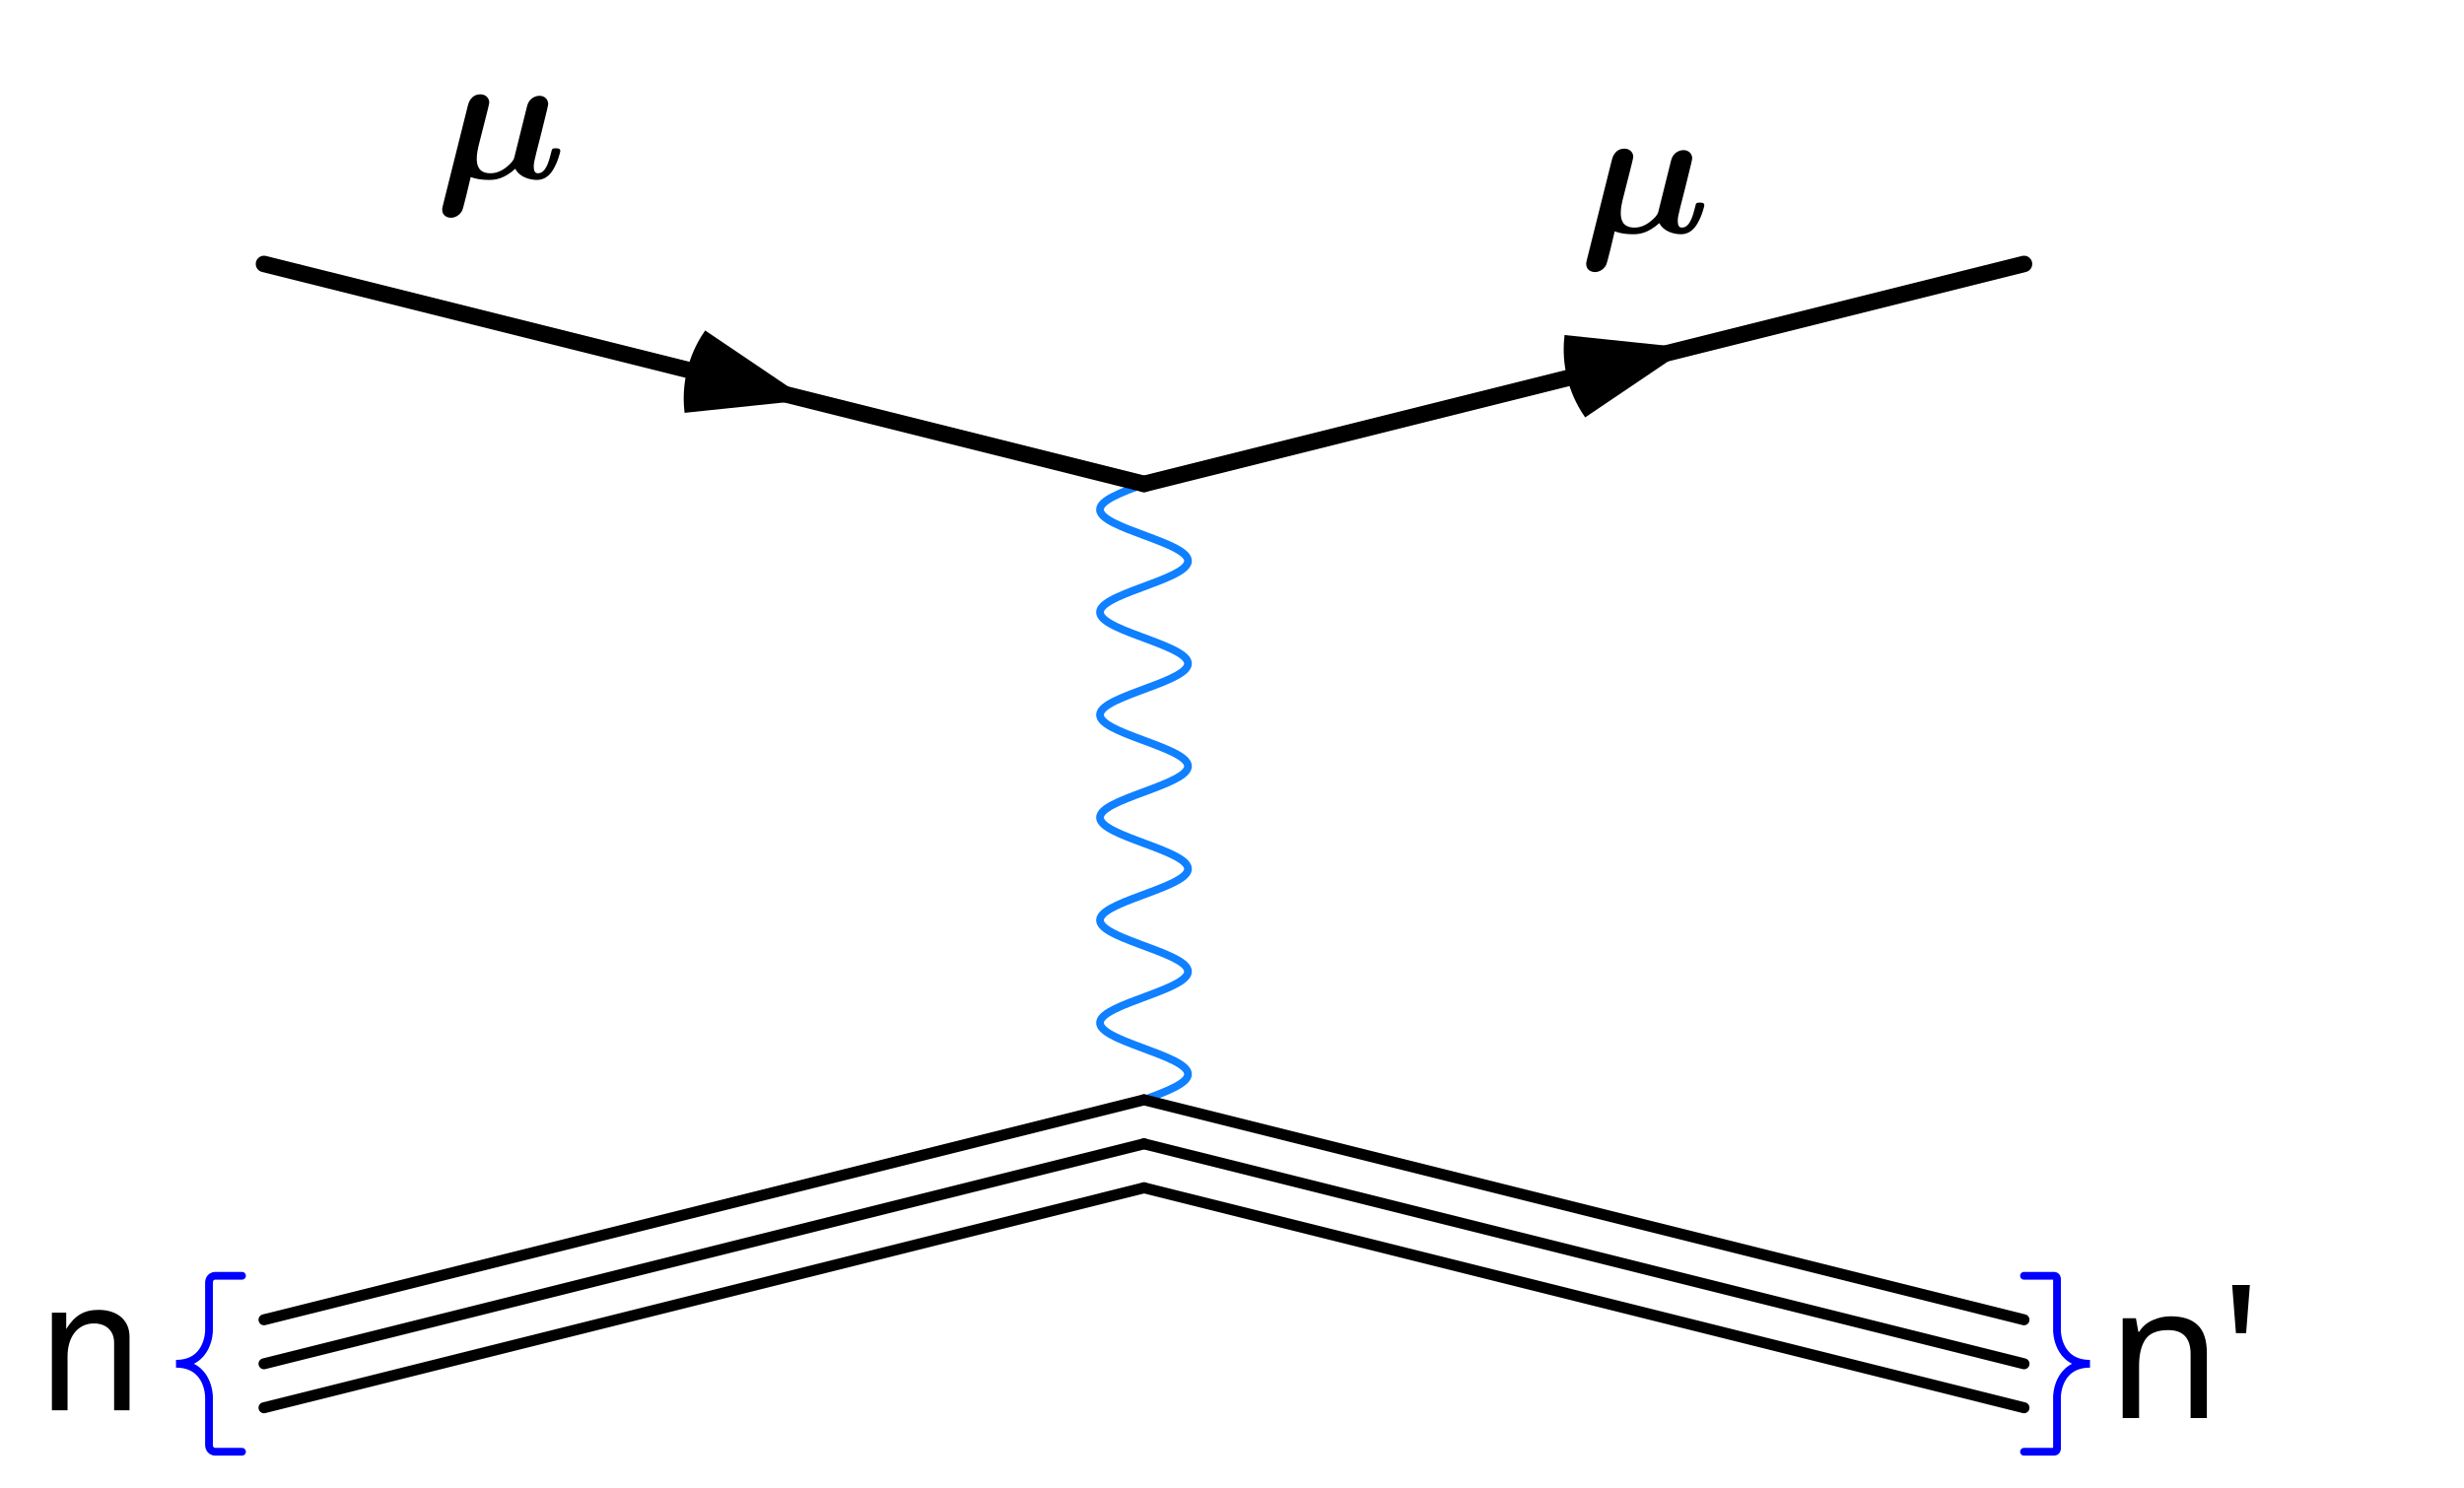
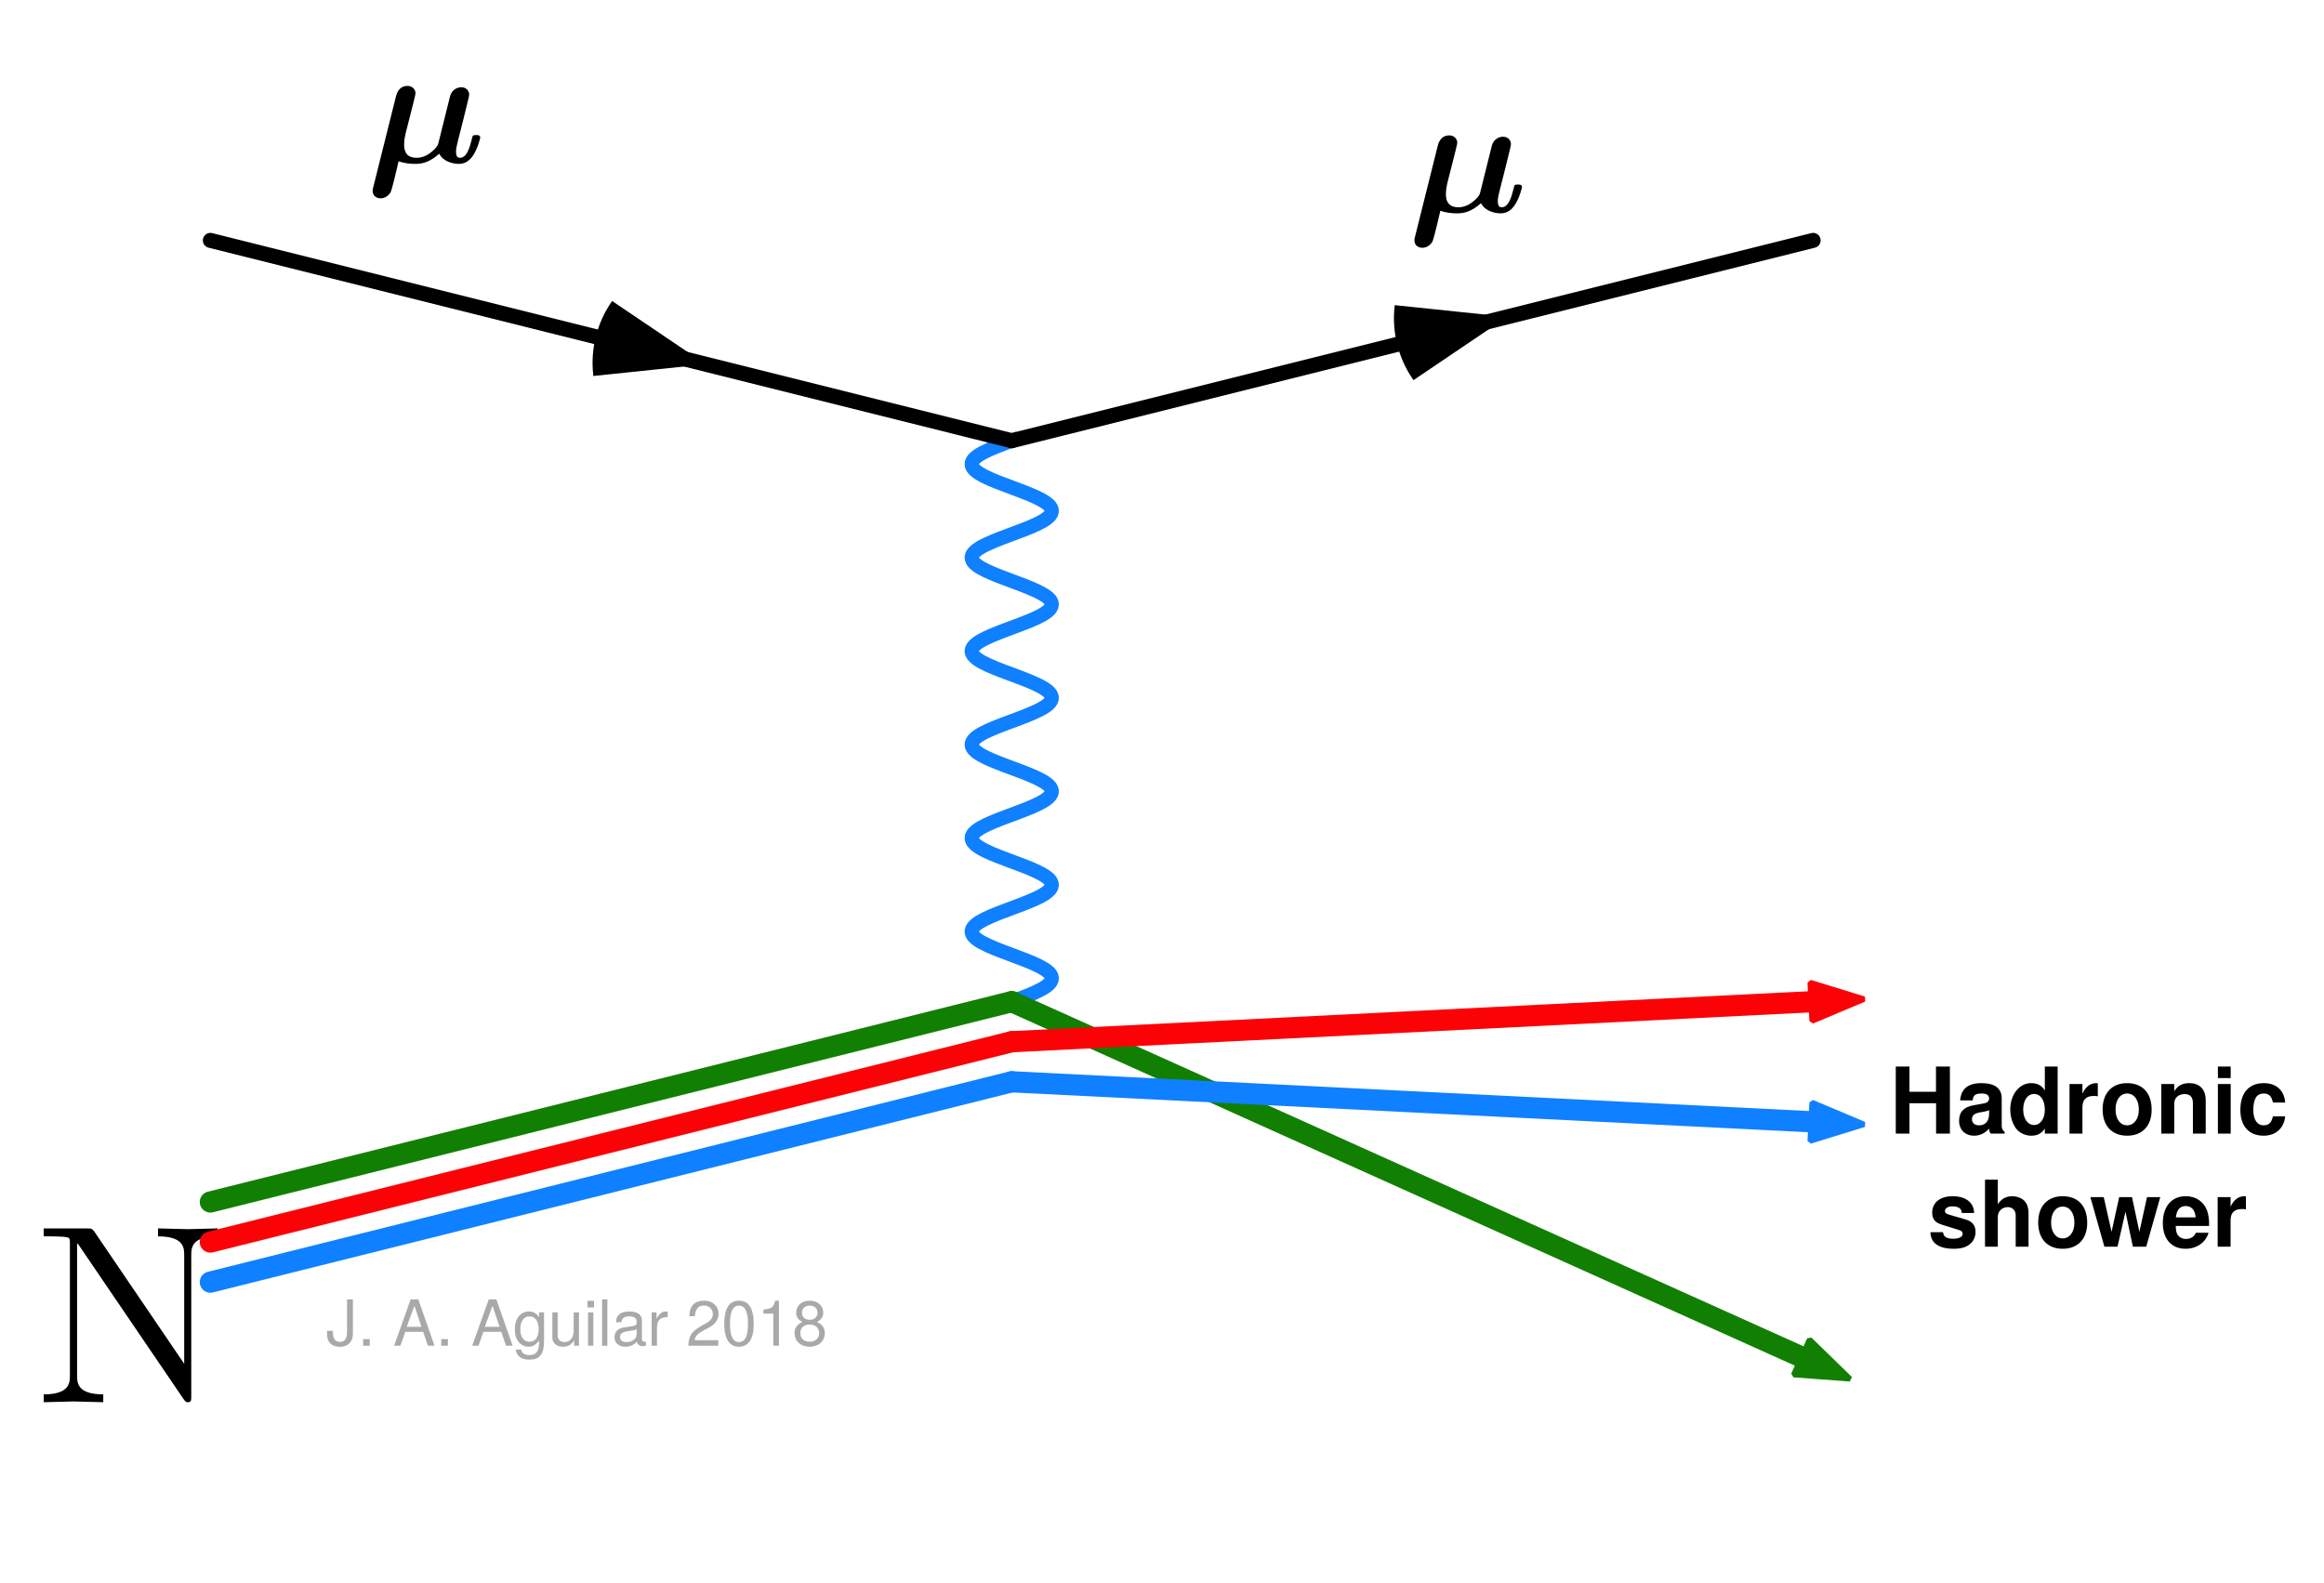
- <svg xmlns="http://www.w3.org/2000/svg" version="1.1" width="317.48" height="191.74" viewBox="0, 0, 317.48, 191.74" preserveAspectRatio="none" id="svg2">
-   <defs id="defs_67B9E5BB">
+ <svg xmlns="http://www.w3.org/2000/svg" version="1.1" width="328.819" height="223.937" viewBox="0, 0, 328.819, 223.937" preserveAspectRatio="none" id="svg2">
+   <defs id="defs_CC668D8C">
    <marker orient="auto" refX="0.0" refY="0.0" id="2E2418ED_end_arrow" style="overflow:visible" markerUnits="userSpaceOnUse">
      <path id="2E2418ED_end_arrow_path" style="fill:#000000;fill-opacity:1;stroke:#000000;stroke-opacity:1;fill-rule:nonzero;stroke-linecap:round;stroke-linejoin:miter;stroke-width:0.531;stroke-miterlimit:10" d="M-45.399,0 L-59.494,5.13 L-59.494,5.13 C-60.7,1.816 -60.7,-1.816 -59.494,-5.13 z" />
    </marker>
+     <marker orient="auto" refX="0.0" refY="0.0" id="A466928C_end_arrow" style="overflow:visible" markerUnits="userSpaceOnUse">
+       <path id="A466928C_end_arrow_path" style="fill:#118002;fill-opacity:1;stroke:#118002;stroke-opacity:1;fill-rule:nonzero;stroke-linecap:round;stroke-linejoin:bevel;stroke-width:0.75" d="M5.729,0 L-1.788,2.736 L-1.788,-2.736 z" />
+     </marker>
+     <marker orient="auto" refX="0.0" refY="0.0" id="D466928C_end_arrow" style="overflow:visible" markerUnits="userSpaceOnUse">
+       <path id="D466928C_end_arrow_path" style="fill:#FB0207;fill-opacity:1;stroke:#FB0207;stroke-opacity:1;fill-rule:nonzero;stroke-linecap:round;stroke-linejoin:bevel;stroke-width:0.75" d="M7.231,0 L-0.287,2.736 L-0.287,-2.736 z" />
+     </marker>
+     <marker orient="auto" refX="0.0" refY="0.0" id="F466928C_end_arrow" style="overflow:visible" markerUnits="userSpaceOnUse">
+       <path id="F466928C_end_arrow_path" style="fill:#0F80FF;fill-opacity:1;stroke:#0F80FF;stroke-opacity:1;fill-rule:nonzero;stroke-linecap:round;stroke-linejoin:bevel;stroke-width:0.75" d="M7.231,0 L-0.287,2.736 L-0.287,-2.736 z" />
+     </marker>
  </defs>
  <g id="layer_Paper" style="fill:#000000;fill-opacity:1;stroke:#000000;stroke-opacity:1;fill-rule:nonzero;stroke-linecap:square;stroke-linejoin:miter;stroke-width:1;stroke-miterlimit:10">
-     <path style="fill:none;stroke:#0F80FF" id="1F642BED" d="M147.402,141.732 C148.115,141.467 148.887,141.181 149.593,140.897 C150.197,140.654 150.868,140.366 151.443,140.061 C151.852,139.845 152.337,139.555 152.666,139.226 C152.888,139.004 153.085,138.72 153.07,138.39 C153.055,138.056 152.827,137.771 152.593,137.555 C152.239,137.228 151.736,136.938 151.31,136.719 C150.719,136.416 150.036,136.129 149.419,135.884 C148.708,135.601 147.931,135.315 147.214,135.048 C146.506,134.785 145.738,134.499 145.039,134.213 C144.449,133.972 143.79,133.684 143.231,133.378 C142.84,133.163 142.374,132.874 142.071,132.542 C141.86,132.313 141.696,132.031 141.739,131.707 C141.784,131.37 142.042,131.083 142.288,130.871 C142.666,130.546 143.187,130.257 143.631,130.036 C144.237,129.734 144.931,129.447 145.561,129.2 C146.276,128.919 147.056,128.633 147.776,128.365 C148.479,128.103 149.241,127.817 149.934,127.529 C150.509,127.29 151.155,127.002 151.697,126.694 C152.07,126.482 152.516,126.192 152.793,125.858 C152.992,125.62 153.122,125.339 153.052,125.023 C152.976,124.684 152.691,124.396 152.431,124.187 C152.03,123.864 151.492,123.575 151.03,123.352 C150.41,123.052 149.705,122.765 149.064,122.516 C148.345,122.237 147.563,121.951 146.84,121.681 C146.144,121.421 145.388,121.135 144.703,120.845 C144.142,120.609 143.511,120.321 142.986,120.01 C142.631,119.8 142.205,119.51 141.955,119.174 C141.769,118.925 141.675,118.647 141.77,118.339 C141.876,117.999 142.188,117.71 142.461,117.504 C142.885,117.183 143.44,116.894 143.919,116.668 C144.552,116.37 145.267,116.083 145.919,115.833 C146.643,115.554 147.423,115.269 148.149,114.997 C148.838,114.739 149.587,114.452 150.263,114.162 C150.809,113.927 151.426,113.639 151.932,113.326 C152.27,113.118 152.675,112.828 152.897,112.491 C153.07,112.23 153.127,111.952 153.008,111.655 C152.873,111.315 152.536,111.026 152.248,110.82 C151.802,110.501 151.23,110.212 150.734,109.984 C150.089,109.688 149.365,109.402 148.702,109.149 C147.972,108.87 147.2,108.589 146.468,108.313 C145.788,108.057 145.046,107.77 144.38,107.478 C143.85,107.245 143.247,106.957 142.761,106.642 C142.44,106.435 142.057,106.145 141.863,105.807 C141.706,105.534 141.687,105.257 141.826,104.971 C141.991,104.632 142.351,104.342 142.655,104.136 C143.122,103.819 143.709,103.531 144.223,103.3 C144.879,103.006 145.612,102.72 146.284,102.465 C147.019,102.186 147.784,101.908 148.519,101.63 C149.191,101.375 149.925,101.088 150.58,100.794 C151.094,100.564 151.681,100.275 152.148,99.959 C152.452,99.752 152.812,99.462 152.977,99.123 C153.116,98.838 153.097,98.561 152.94,98.288 C152.746,97.949 152.363,97.659 152.043,97.452 C151.556,97.137 150.953,96.849 150.423,96.617 C149.757,96.324 149.016,96.038 148.335,95.781 C147.595,95.503 146.839,95.227 146.101,94.946 C145.438,94.693 144.714,94.406 144.069,94.11 C143.573,93.882 143.001,93.594 142.556,93.275 C142.267,93.069 141.931,92.779 141.795,92.439 C141.676,92.142 141.733,91.865 141.906,91.604 C142.128,91.267 142.533,90.977 142.871,90.768 C143.377,90.456 143.994,90.168 144.54,89.933 C145.216,89.642 145.965,89.355 146.654,89.097 C147.397,88.819 148.144,88.547 148.884,88.262 C149.536,88.011 150.251,87.724 150.884,87.426 C151.363,87.201 151.918,86.912 152.342,86.591 C152.616,86.384 152.927,86.095 153.033,85.755 C153.129,85.448 153.035,85.169 152.848,84.92 C152.598,84.585 152.172,84.295 151.817,84.085 C151.293,83.774 150.661,83.486 150.1,83.249 C149.415,82.96 148.659,82.673 147.963,82.414 C147.24,82.144 146.458,81.858 145.739,81.578 C145.098,81.329 144.393,81.042 143.773,80.743 C143.311,80.519 142.773,80.23 142.372,79.907 C142.112,79.699 141.827,79.41 141.752,79.072 C141.681,78.755 141.811,78.475 142.01,78.236 C142.287,77.903 142.733,77.613 143.106,77.401 C143.648,77.092 144.294,76.804 144.87,76.565 C145.562,76.278 146.324,75.991 147.027,75.73 C147.747,75.462 148.527,75.175 149.242,74.894 C149.872,74.647 150.566,74.36 151.172,74.059 C151.616,73.838 152.137,73.549 152.515,73.223 C152.761,73.012 153.019,72.725 153.064,72.388 C153.107,72.064 152.943,71.782 152.733,71.552 C152.429,71.221 151.963,70.931 151.573,70.717 C151.013,70.41 150.355,70.123 149.764,69.881 C149.065,69.596 148.297,69.309 147.589,69.046 C146.872,68.779 146.096,68.493 145.384,68.211 C144.768,67.965 144.085,67.678 143.493,67.375 C143.067,67.156 142.564,66.867 142.21,66.54 C141.976,66.324 141.748,66.038 141.733,65.704 C141.718,65.374 141.916,65.09 142.137,64.869 C142.467,64.539 142.951,64.249 143.36,64.033 C143.935,63.728 144.607,63.441 145.21,63.198 C145.916,62.913 146.688,62.627 147.402,62.362" />
-     <line style="fill:none;stroke-linecap:round;stroke-width:2.126;marker-end:url(#2E2418ED_end_arrow)" id="2E2418ED" x1="147.402" y1="62.362" x2="260.787" y2="34.016" />
-     <line style="fill:none;stroke-linecap:round;stroke-linejoin:round;stroke-width:1.417" id="AC2CB8ED" x1="34.016" y1="170.079" x2="147.402" y2="141.732" />
-     <line style="fill:none;stroke-linecap:round;stroke-linejoin:bevel;stroke-width:1.417" id="DF6619ED" x1="147.402" y1="141.732" x2="260.787" y2="170.079" />
+     <path style="fill:none;stroke:#0F80FF;stroke-width:2" id="1F642BED" d="M143.15,141.732 C143.863,141.467 144.635,141.181 145.341,140.897 C145.945,140.654 146.616,140.366 147.191,140.061 C147.6,139.845 148.085,139.555 148.414,139.226 C148.636,139.004 148.833,138.72 148.818,138.39 C148.803,138.056 148.575,137.771 148.341,137.555 C147.987,137.228 147.484,136.938 147.058,136.719 C146.467,136.416 145.784,136.129 145.167,135.884 C144.456,135.601 143.679,135.315 142.962,135.048 C142.254,134.785 141.486,134.499 140.787,134.213 C140.197,133.972 139.538,133.684 138.979,133.378 C138.588,133.163 138.122,132.874 137.819,132.542 C137.608,132.313 137.444,132.031 137.487,131.707 C137.532,131.37 137.79,131.083 138.036,130.871 C138.414,130.546 138.935,130.257 139.379,130.036 C139.985,129.734 140.679,129.447 141.309,129.2 C142.024,128.919 142.804,128.633 143.524,128.365 C144.227,128.103 144.989,127.817 145.682,127.529 C146.257,127.29 146.903,127.002 147.445,126.694 C147.818,126.482 148.264,126.192 148.541,125.858 C148.74,125.62 148.87,125.339 148.8,125.023 C148.724,124.684 148.439,124.396 148.18,124.187 C147.778,123.864 147.24,123.575 146.778,123.352 C146.158,123.052 145.453,122.765 144.812,122.516 C144.093,122.237 143.311,121.951 142.588,121.681 C141.892,121.421 141.136,121.135 140.451,120.845 C139.89,120.609 139.259,120.321 138.734,120.01 C138.379,119.8 137.953,119.51 137.703,119.174 C137.517,118.925 137.423,118.647 137.518,118.339 C137.624,117.999 137.936,117.71 138.209,117.504 C138.633,117.183 139.188,116.894 139.667,116.668 C140.3,116.37 141.015,116.083 141.667,115.833 C142.391,115.554 143.171,115.269 143.897,114.997 C144.586,114.739 145.335,114.452 146.011,114.162 C146.557,113.927 147.174,113.639 147.68,113.326 C148.018,113.118 148.423,112.828 148.645,112.491 C148.818,112.23 148.875,111.952 148.756,111.655 C148.621,111.315 148.284,111.026 147.996,110.82 C147.55,110.501 146.978,110.212 146.482,109.984 C145.837,109.688 145.113,109.402 144.45,109.149 C143.72,108.87 142.948,108.589 142.216,108.313 C141.536,108.057 140.794,107.77 140.128,107.478 C139.598,107.245 138.995,106.957 138.509,106.642 C138.188,106.435 137.805,106.145 137.611,105.807 C137.454,105.534 137.435,105.257 137.574,104.971 C137.739,104.632 138.1,104.342 138.403,104.136 C138.87,103.819 139.457,103.531 139.971,103.3 C140.627,103.006 141.36,102.72 142.032,102.465 C142.767,102.186 143.532,101.908 144.267,101.63 C144.939,101.375 145.673,101.088 146.328,100.794 C146.842,100.564 147.429,100.275 147.896,99.959 C148.2,99.752 148.56,99.462 148.725,99.123 C148.864,98.838 148.845,98.561 148.688,98.288 C148.494,97.949 148.111,97.659 147.791,97.452 C147.304,97.137 146.701,96.849 146.172,96.617 C145.505,96.324 144.764,96.038 144.083,95.781 C143.343,95.503 142.587,95.227 141.849,94.946 C141.186,94.693 140.462,94.406 139.817,94.11 C139.321,93.882 138.749,93.594 138.304,93.275 C138.015,93.069 137.679,92.779 137.543,92.439 C137.424,92.142 137.481,91.865 137.654,91.604 C137.876,91.267 138.281,90.977 138.619,90.768 C139.125,90.456 139.742,90.168 140.288,89.933 C140.964,89.642 141.713,89.355 142.402,89.097 C143.145,88.819 143.892,88.547 144.632,88.262 C145.284,88.011 145.999,87.724 146.632,87.426 C147.111,87.201 147.666,86.912 148.09,86.591 C148.364,86.384 148.675,86.095 148.781,85.755 C148.877,85.448 148.783,85.169 148.596,84.92 C148.346,84.585 147.92,84.295 147.565,84.085 C147.041,83.774 146.409,83.486 145.848,83.249 C145.163,82.96 144.407,82.673 143.711,82.414 C142.988,82.144 142.206,81.858 141.487,81.578 C140.846,81.329 140.141,81.042 139.521,80.743 C139.059,80.519 138.521,80.23 138.12,79.907 C137.86,79.699 137.575,79.41 137.5,79.072 C137.429,78.755 137.559,78.475 137.758,78.236 C138.035,77.903 138.481,77.613 138.854,77.401 C139.396,77.092 140.042,76.804 140.618,76.565 C141.31,76.278 142.072,75.991 142.775,75.73 C143.495,75.462 144.275,75.175 144.99,74.894 C145.62,74.647 146.314,74.36 146.92,74.059 C147.364,73.838 147.885,73.549 148.263,73.223 C148.509,73.012 148.767,72.725 148.812,72.388 C148.855,72.064 148.691,71.782 148.481,71.552 C148.177,71.221 147.711,70.931 147.321,70.717 C146.761,70.41 146.103,70.123 145.512,69.881 C144.813,69.596 144.045,69.309 143.337,69.046 C142.62,68.779 141.844,68.493 141.133,68.211 C140.516,67.965 139.833,67.678 139.241,67.375 C138.815,67.156 138.312,66.867 137.958,66.54 C137.724,66.324 137.496,66.038 137.481,65.704 C137.466,65.374 137.664,65.09 137.885,64.869 C138.215,64.539 138.699,64.249 139.108,64.033 C139.684,63.728 140.355,63.441 140.958,63.198 C141.664,62.913 142.436,62.627 143.15,62.362" />
+     <line style="fill:none;stroke-linecap:round;stroke-width:2.126;marker-end:url(#2E2418ED_end_arrow)" id="2E2418ED" x1="143.15" y1="62.362" x2="256.535" y2="34.016" />
    <text id="2F5BA32E" style="stroke:none" font-family="Cambria Math" font-size="24" font-weight="normal" font-style="normal">
-       <tspan x="56.024" y="23">𝝁</tspan>
+       <tspan x="51.772" y="23">𝝁</tspan>
    </text>
    <text id="A323762E" style="stroke:none" font-family="Cambria Math" font-size="24" font-weight="normal" font-style="normal">
-       <tspan x="203.425" y="30">𝝁</tspan>
+       <tspan x="199.173" y="30">𝝁</tspan>
      <tspan font-family="Helvetica">	</tspan>
    </text>
-     <text id="1CFBB62E" style="stroke:none" font-family="Helvetica" font-size="24" font-weight="normal" font-style="normal">
-       <tspan x="5" y="181.74">n</tspan>
+     <line style="fill:none;stroke-linecap:round;stroke-width:2.126;marker-end:url(#2E2418ED_end_arrow)" id="AACDEA3E" x1="29.764" y1="34.016" x2="143.15" y2="62.362" />
+     <line style="fill:none;stroke:#118002;stroke-linecap:round;stroke-linejoin:round;stroke-width:3" id="8466928C" x1="29.764" y1="170.079" x2="143.15" y2="141.732" />
+     <line style="fill:none;stroke:#118002;stroke-linecap:round;stroke-linejoin:bevel;stroke-width:3;marker-end:url(#A466928C_end_arrow)" id="A466928C" x1="143.15" y1="141.732" x2="256.535" y2="192.756" />
+     <text id="B466928C" style="stroke:none" font-family="Cambria Math" font-size="36" font-weight="normal" font-style="normal">
+       <tspan x="5" y="198.409">N</tspan>
    </text>
-     <text id="416EE72E" style="stroke:none" font-family="Avenir Next" font-size="24" font-weight="normal" font-style="normal">
-       <tspan x="271.457" y="182.74">n'</tspan>
+     <line style="fill:none;stroke:#FB0207;stroke-linecap:round;stroke-linejoin:round;stroke-width:3" id="C466928C" x1="29.764" y1="175.748" x2="143.15" y2="147.402" />
+     <line style="fill:none;stroke:#FB0207;stroke-linecap:round;stroke-linejoin:bevel;stroke-width:3;marker-end:url(#D466928C_end_arrow)" id="D466928C" x1="143.15" y1="147.402" x2="256.535" y2="141.732" />
+     <line style="fill:none;stroke:#0F80FF;stroke-linecap:round;stroke-linejoin:round;stroke-width:3" id="E466928C" x1="29.764" y1="181.417" x2="143.15" y2="153.071" />
+     <line style="fill:none;stroke:#0F80FF;stroke-linecap:round;stroke-linejoin:bevel;stroke-width:3;marker-end:url(#F466928C_end_arrow)" id="F466928C" x1="143.15" y1="153.071" x2="256.535" y2="158.74" />
+     <text id="0566928C" style="fill:#A9A9A9;stroke:none" font-family="Helvetica Neue" font-size="9" font-weight="normal" font-style="normal">
+       <tspan x="46.102" y="190.417">J. A. Aguilar 2018</tspan>
    </text>
-     <line style="fill:none;stroke-linecap:round;stroke-linejoin:round;stroke-width:1.417" id="56C61A5E" x1="34.016" y1="175.748" x2="147.402" y2="147.402" />
-     <line style="fill:none;stroke-linecap:round;stroke-linejoin:bevel;stroke-width:1.417" id="76C61A5E" x1="147.402" y1="147.402" x2="260.787" y2="175.748" />
-     <line style="fill:none;stroke-linecap:round;stroke-linejoin:round;stroke-width:1.417" id="3DF84A5E" x1="34.016" y1="181.417" x2="147.402" y2="153.071" />
-     <line style="fill:none;stroke-linecap:round;stroke-linejoin:bevel;stroke-width:1.417" id="4DF84A5E" x1="147.402" y1="153.071" x2="260.787" y2="181.417" />
-     <path style="fill:none;stroke:#0000FF;stroke-linecap:round" id="5456636E" d="M260.787,164.409 C262.073,164.409 263.359,164.409 264.645,164.409 C265.039,164.409 265.039,164.804 265.039,164.804 C265.039,167.035 265.039,167.035 265.039,171.496 C265.039,171.496 265.039,175.748 269.291,175.748 C265.039,175.748 265.039,180 265.039,180 C265.039,182.231 265.039,182.231 265.039,186.692 C265.039,186.692 265.039,187.087 264.645,187.087 C263.359,187.087 262.073,187.087 260.787,187.087" />
-     <path style="fill:none;stroke:#0000FF;stroke-linecap:round" id="FE79F56E" d="M31.181,164.409 C30.047,164.409 28.913,164.409 27.78,164.409 C26.929,164.409 26.929,165.26 26.929,165.26 C26.929,167.339 26.929,167.339 26.929,171.496 C26.929,171.496 26.929,175.748 22.677,175.748 C26.929,175.748 26.929,180 26.929,180 C26.929,182.079 26.929,182.079 26.929,186.236 C26.929,186.236 26.929,187.087 27.78,187.087 C28.913,187.087 30.047,187.087 31.181,187.087" />
-     <line style="fill:none;stroke-linecap:round;stroke-width:2.126;marker-end:url(#2E2418ED_end_arrow)" id="AACDEA3E" x1="34.016" y1="34.016" x2="147.402" y2="62.362" />
+     <text id="522F578C" style="stroke:none" font-family="Helvetica" font-size="13" font-weight="bold" font-style="normal">
+       <tspan x="267.341" y="160.402">Hadronic</tspan>
+       <tspan x="272.755" y="176.402">shower</tspan>
+     </text>
  </g>
</svg>
